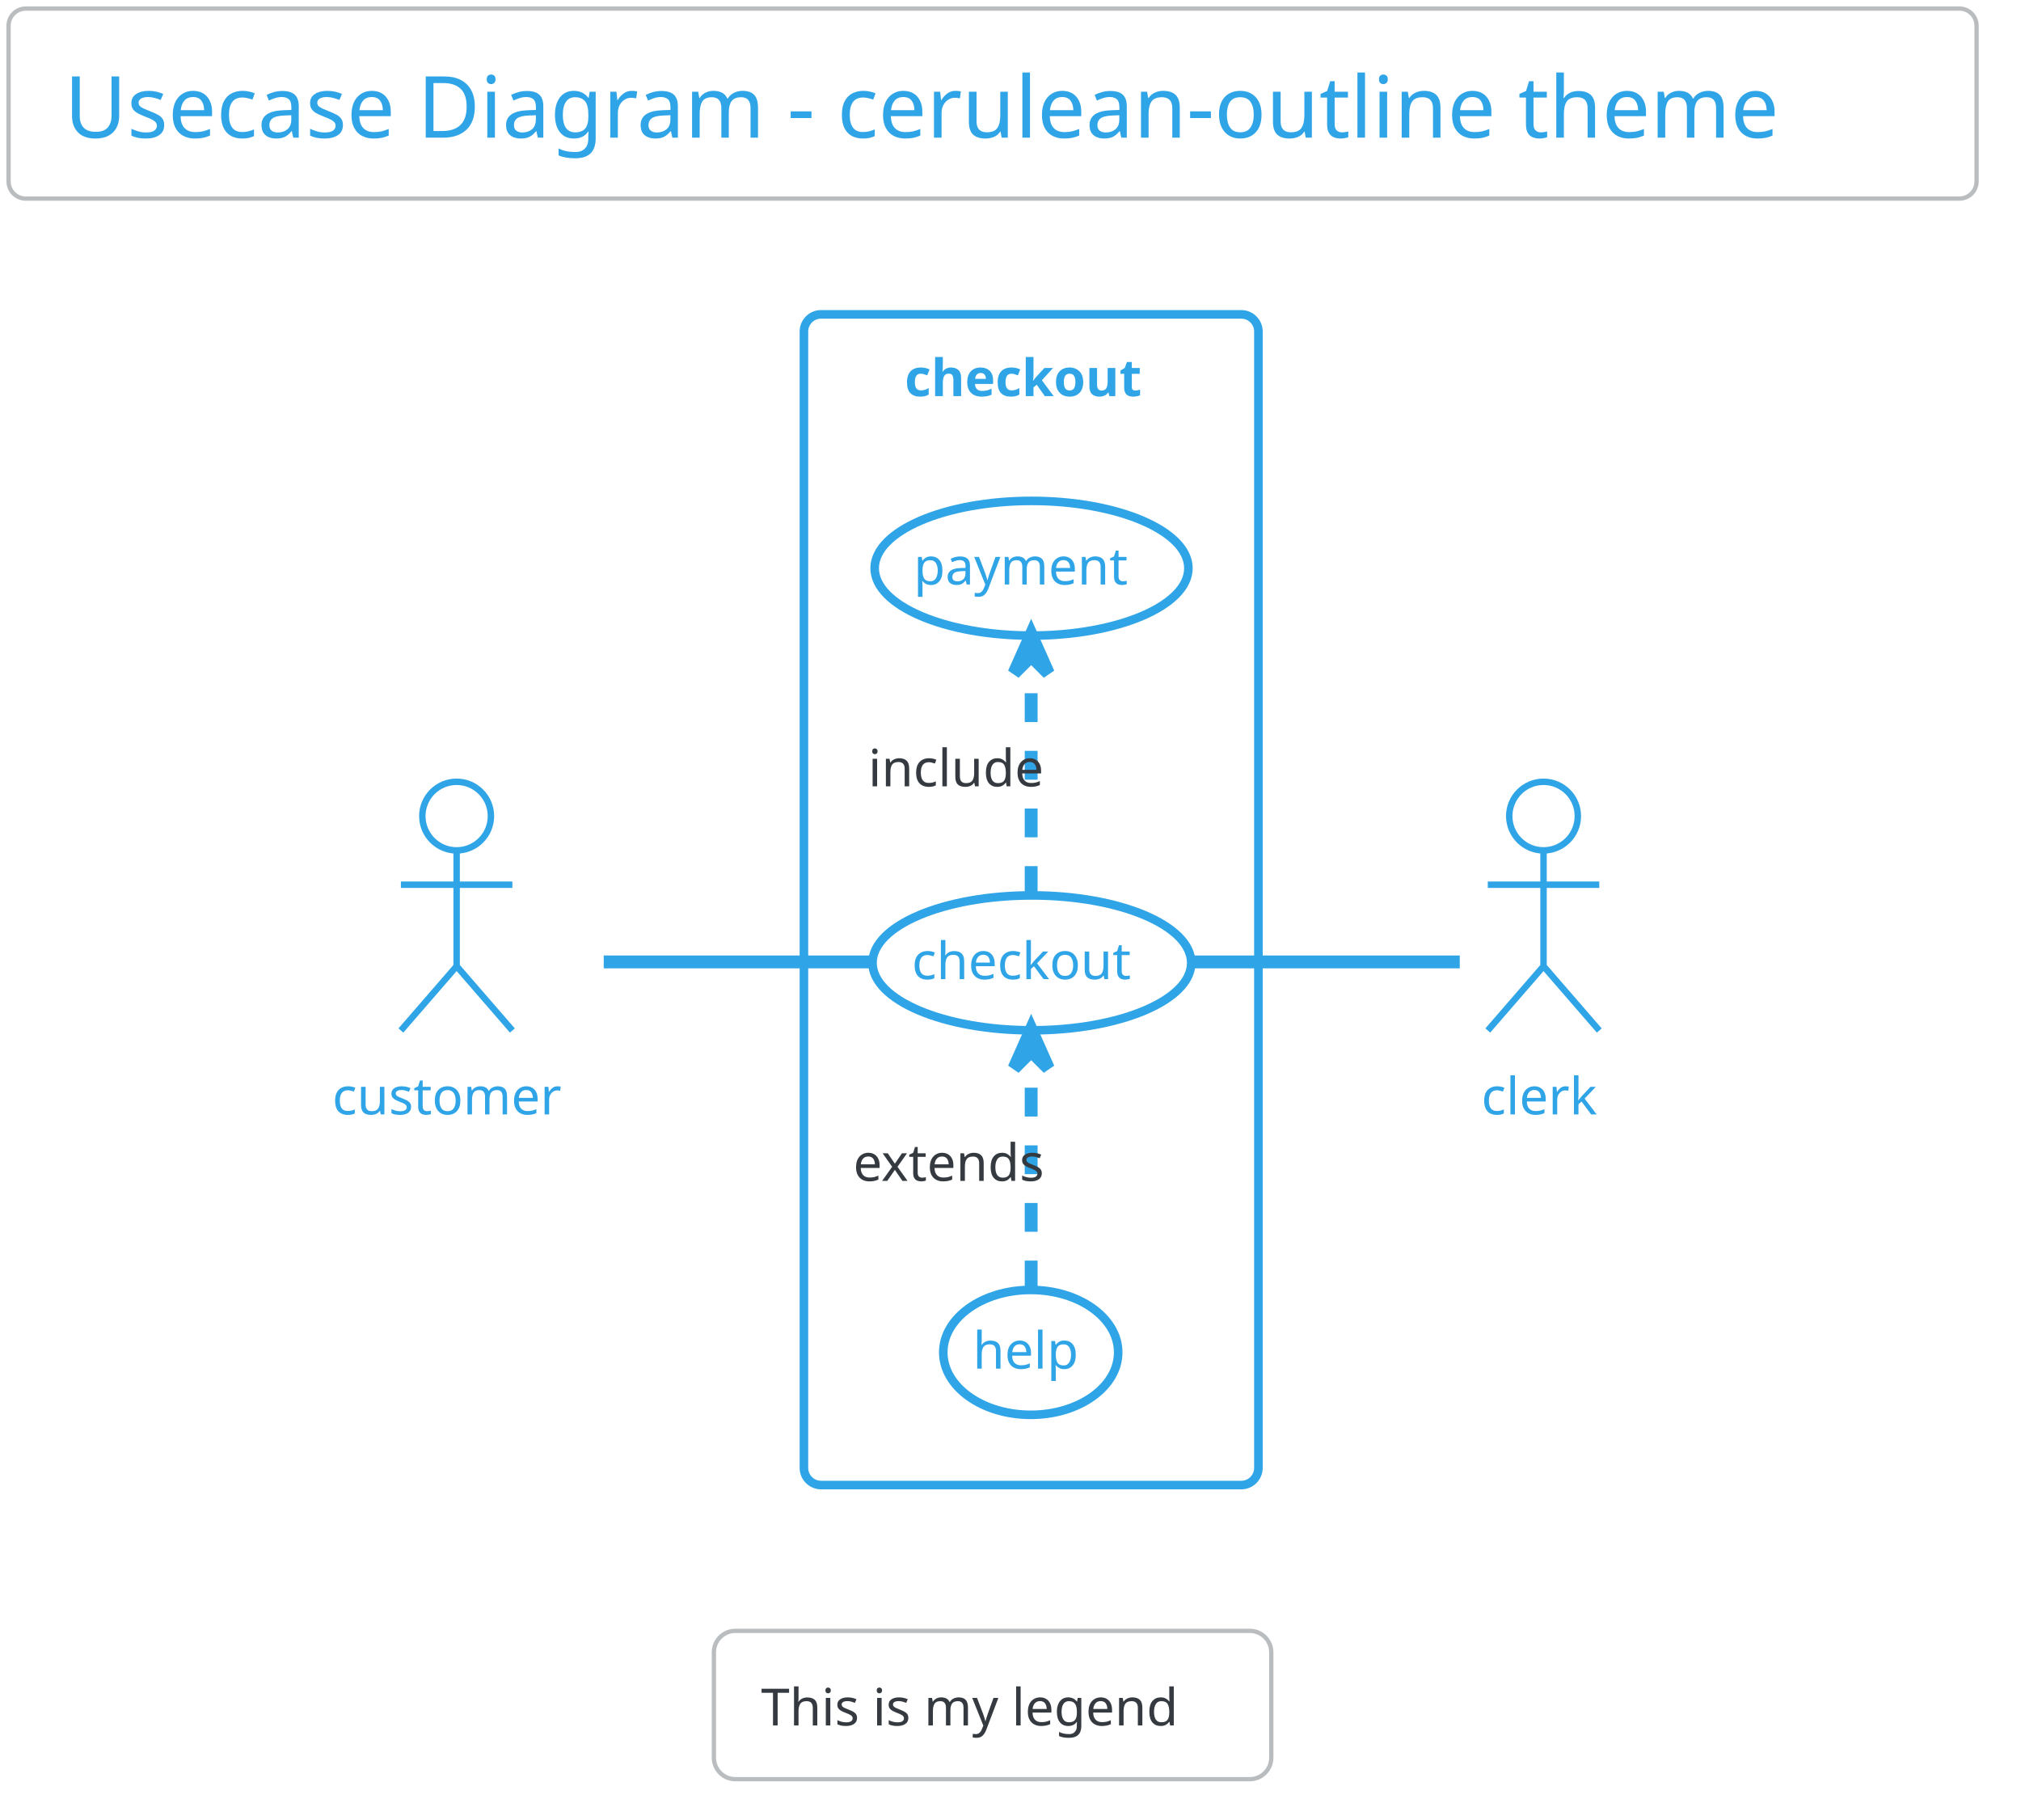
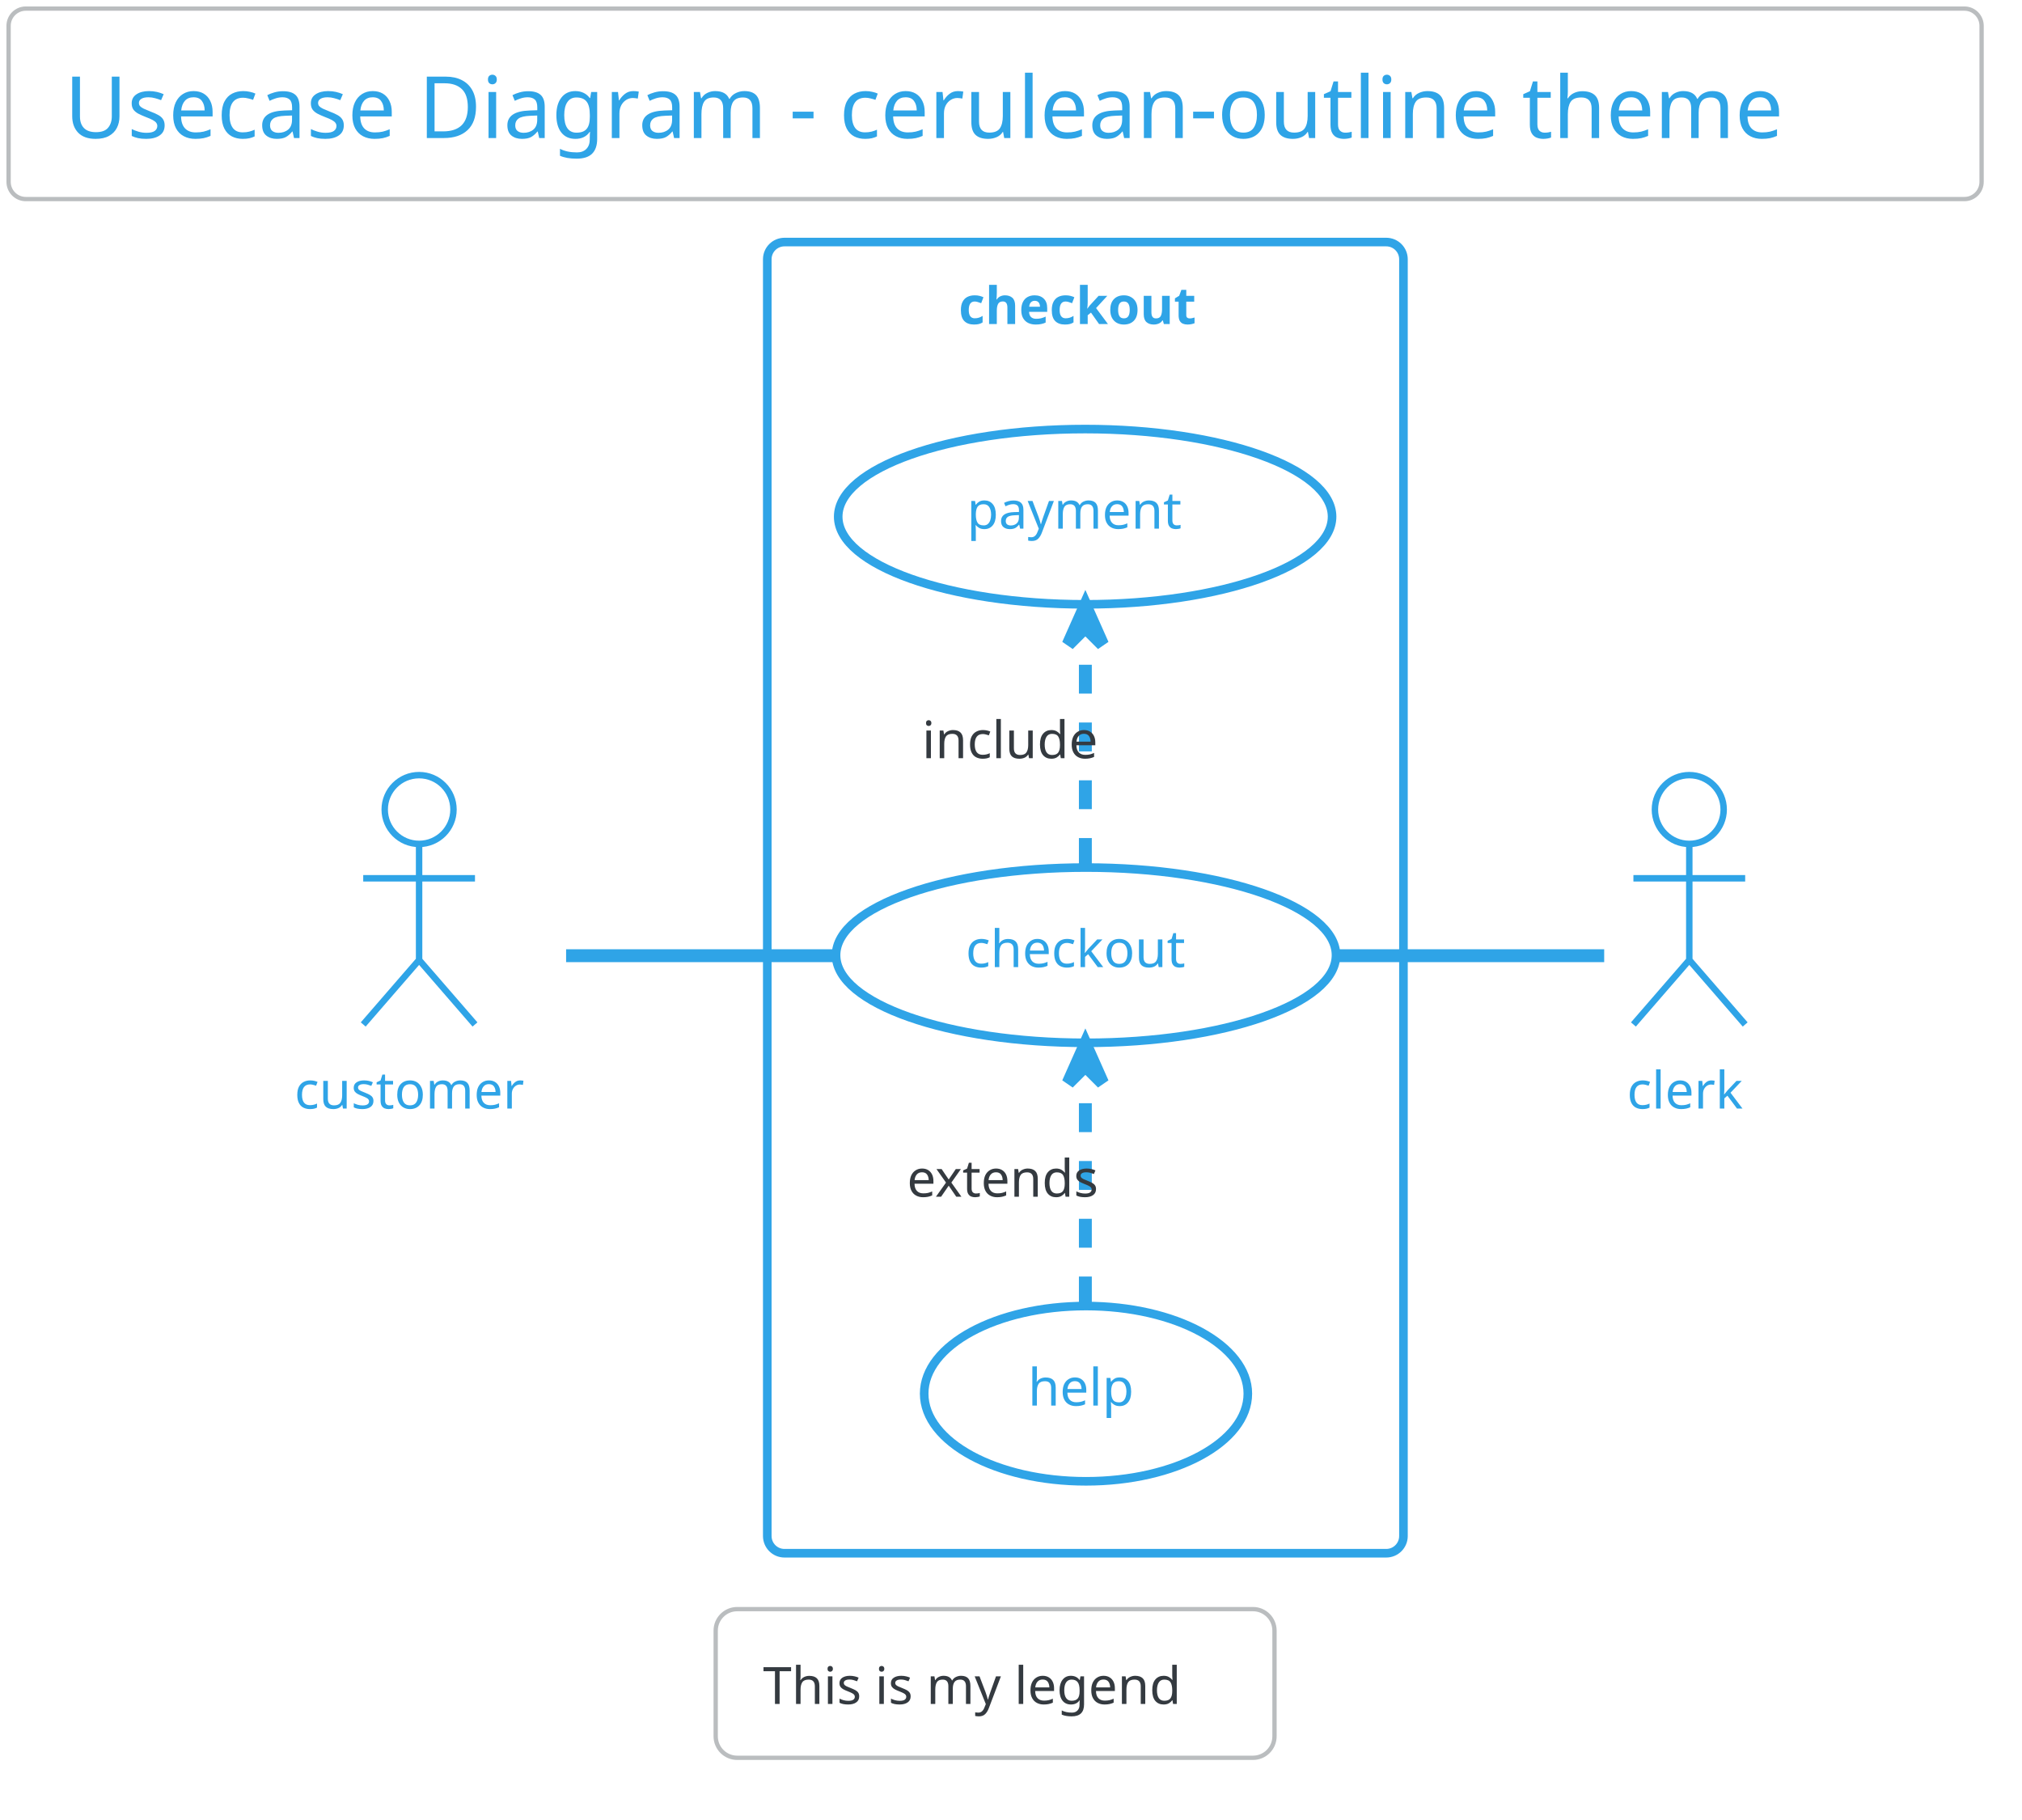
- <svg xmlns="http://www.w3.org/2000/svg" contentScriptType="application/ecmascript" contentStyleType="text/css" height="442.708px" preserveAspectRatio="none" style="width:491px;height:442px;background:#00000000;" version="1.1" viewBox="0 0 491 442" width="491.667px" zoomAndPan="magnify">
+ <svg xmlns="http://www.w3.org/2000/svg" contentScriptType="application/ecmascript" contentStyleType="text/css" height="441.667px" preserveAspectRatio="none" style="width:490px;height:441px;background:#00000000;" version="1.1" viewBox="0 0 490 441" width="490.625px" zoomAndPan="magnify">
  <defs />
  <g>
-     <rect fill="#00000000" height="46.153" rx="4.167" ry="4.167" style="stroke: #BABDBF; stroke-width: 1.042;" width="478.125" x="2.083" y="2.083" />
-     <text fill="#2FA4E7" font-family="Verdana" font-size="20.833" lengthAdjust="spacingAndGlyphs" textLength="451.042" x="15.625" y="33.445">Usecase Diagram - cerulean-outline theme</text>
-     <rect fill="#00000000" height="284.375" rx="4.167" ry="4.167" style="stroke: #2FA4E7; stroke-width: 2.083;" width="110.417" x="195.312" y="76.361" />
-     <text fill="#2FA4E7" font-family="Verdana" font-size="12.5" font-weight="bold" lengthAdjust="spacingAndGlyphs" textLength="61.458" x="219.792" y="96.22">checkout</text>
-     <ellipse cx="250.693" cy="233.888" fill="none" rx="38.714" ry="16.381" style="stroke: #2FA4E7; stroke-width: 2.083;" />
-     <text fill="#2FA4E7" font-family="Verdana" font-size="12.5" lengthAdjust="spacingAndGlyphs" textLength="58.333" x="221.526" y="237.838">checkout</text>
-     <ellipse cx="250.61" cy="138.03" fill="none" rx="38.11" ry="16.357" style="stroke: #2FA4E7; stroke-width: 2.083;" />
-     <text fill="#2FA4E7" font-family="Verdana" font-size="12.5" lengthAdjust="spacingAndGlyphs" textLength="57.292" x="221.964" y="141.98">payment</text>
-     <ellipse cx="250.415" cy="328.507" fill="none" rx="21.248" ry="15.167" style="stroke: #2FA4E7; stroke-width: 2.083;" />
-     <text fill="#2FA4E7" font-family="Verdana" font-size="12.5" lengthAdjust="spacingAndGlyphs" textLength="28.125" x="236.352" y="332.457">help</text>
-     <ellipse cx="110.938" cy="198.236" fill="none" rx="8.333" ry="8.333" style="stroke: #2FA4E7; stroke-width: 1.562;" />
-     <path d="M110.938,206.569 L110.938,234.694 M97.396,214.903 L124.479,214.903 M110.938,234.694 L97.396,250.319 M110.938,234.694 L124.479,250.319 " fill="none" style="stroke: #2FA4E7; stroke-width: 1.562;" />
-     <text fill="#2FA4E7" font-family="Verdana" font-size="12.5" lengthAdjust="spacingAndGlyphs" textLength="60.417" x="80.729" y="270.699">customer</text>
-     <ellipse cx="375" cy="198.236" fill="none" rx="8.333" ry="8.333" style="stroke: #2FA4E7; stroke-width: 1.562;" />
-     <path d="M375,206.569 L375,234.694 M361.458,214.903 L388.542,214.903 M375,234.694 L361.458,250.319 M375,234.694 L388.542,250.319 " fill="none" style="stroke: #2FA4E7; stroke-width: 1.562;" />
-     <text fill="#2FA4E7" font-family="Verdana" font-size="12.5" lengthAdjust="spacingAndGlyphs" textLength="30.208" x="359.896" y="270.699">clerk</text>
-     <path d="M146.676,233.653 C166.565,233.653 191.542,233.653 211.896,233.653 " fill="none" id="customer-checkout" style="stroke: #2FA4E7; stroke-width: 3.125;" />
-     <path d="M250.521,217.395 C250.521,201.426 250.521,176.962 250.521,159.376 " fill="none" id="checkout-&gt;payment" style="stroke: #2FA4E7; stroke-width: 3.125; stroke-dasharray: 7.0,7.0;" />
-     <polygon fill="#2FA4E7" points="250.521,154.156,246.354,163.531,250.521,159.364,254.688,163.531,250.521,154.156" style="stroke: #2FA4E7; stroke-width: 3.125;" />
-     <text fill="#343A40" font-family="Verdana" font-size="12.5" lengthAdjust="spacingAndGlyphs" textLength="45.833" x="210.938" y="191.012">include</text>
-     <path d="M250.521,313.214 C250.521,297.563 250.521,273.051 250.521,255.369 " fill="none" id="help-&gt;checkout" style="stroke: #2FA4E7; stroke-width: 3.125; stroke-dasharray: 7.0,7.0;" />
-     <polygon fill="#2FA4E7" points="250.521,250.118,246.354,259.493,250.521,255.327,254.688,259.493,250.521,250.118" style="stroke: #2FA4E7; stroke-width: 3.125;" />
-     <text fill="#343A40" font-family="Verdana" font-size="12.5" lengthAdjust="spacingAndGlyphs" textLength="53.125" x="207.292" y="286.845">extends</text>
-     <path d="M289.284,233.653 C310.918,233.653 337.166,233.653 354.647,233.653 " fill="none" id="checkout-clerk" style="stroke: #2FA4E7; stroke-width: 3.125;" />
-     <rect fill="#00000000" height="36.025" rx="5.208" ry="5.208" style="stroke: #BABDBF; stroke-width: 1.042;" width="135.417" x="173.438" y="396.153" />
-     <text fill="#343A40" font-family="Verdana" font-size="12.5" lengthAdjust="spacingAndGlyphs" textLength="112.5" x="184.896" y="419.137">This is my legend</text>
+     <rect height="46.153" rx="4.167" ry="4.167" style="stroke:#BABDBF;stroke-width:1.042;fill:none;" width="478.125" x="2.083" y="2.083" />
+     <text fill="#2FA4E7" font-family="Verdana" font-size="20.833" lengthAdjust="spacing" textLength="451.042" x="15.625" y="33.445">Usecase Diagram - cerulean-outline theme</text>
+     <rect height="317.708" rx="4.167" ry="4.167" style="stroke:#2FA4E7;stroke-width:2.083;fill:none;" width="154.167" x="185.938" y="58.653" />
+     <text fill="#2FA4E7" font-family="Verdana" font-size="12.5" font-weight="bold" lengthAdjust="spacing" textLength="61.458" x="232.292" y="78.512">checkout</text>
+     <ellipse cx="263.182" cy="231.448" fill="none" rx="60.577" ry="21.233" style="stroke:#2FA4E7;stroke-width:2.083;" />
+     <text fill="#2FA4E7" font-family="Verdana" font-size="12.5" lengthAdjust="spacing" textLength="58.333" x="234.015" y="234.336">checkout</text>
+     <ellipse cx="262.966" cy="125.198" fill="none" rx="59.841" ry="21.233" style="stroke:#2FA4E7;stroke-width:2.083;" />
+     <text fill="#2FA4E7" font-family="Verdana" font-size="12.5" lengthAdjust="spacing" textLength="57.292" x="234.32" y="128.086">payment</text>
+     <ellipse cx="263.175" cy="337.698" fill="none" rx="39.217" ry="21.233" style="stroke:#2FA4E7;stroke-width:2.083;" />
+     <text fill="#2FA4E7" font-family="Verdana" font-size="12.5" lengthAdjust="spacing" textLength="28.125" x="249.113" y="340.586">help</text>
+     <ellipse cx="101.562" cy="196.153" fill="none" rx="8.333" ry="8.333" style="stroke:#2FA4E7;stroke-width:1.562;" />
+     <path d="M101.562,204.486 L101.562,232.611 M88.021,212.819 L115.104,212.819 M101.562,232.611 L88.021,248.236 M101.562,232.611 L115.104,248.236 " fill="none" style="stroke:#2FA4E7;stroke-width:1.562;" />
+     <text fill="#2FA4E7" font-family="Verdana" font-size="12.5" lengthAdjust="spacing" textLength="60.417" x="71.354" y="268.616">customer</text>
+     <ellipse cx="409.375" cy="196.153" fill="none" rx="8.333" ry="8.333" style="stroke:#2FA4E7;stroke-width:1.562;" />
+     <path d="M409.375,204.486 L409.375,232.611 M395.833,212.819 L422.917,212.819 M409.375,232.611 L395.833,248.236 M409.375,232.611 L422.917,248.236 " fill="none" style="stroke:#2FA4E7;stroke-width:1.562;" />
+     <text fill="#2FA4E7" font-family="Verdana" font-size="12.5" lengthAdjust="spacing" textLength="30.208" x="394.271" y="268.616">clerk</text>
+     <path d="M137.188,231.569 C156.229,231.569 180.396,231.569 202.375,231.569 " fill="none" id="customer-checkout" style="stroke:#2FA4E7;stroke-width:3.125;" />
+     <path d="M263.021,210.069 C263.021,193.361 263.021,170.101 263.021,152.163 " fill="none" id="checkout-to-payment" style="stroke:#2FA4E7;stroke-width:3.125;stroke-dasharray:7.0,7.0;" />
+     <polygon fill="#2FA4E7" points="263.021,146.788,258.854,156.163,263.021,151.996,267.188,156.163,263.021,146.788" style="stroke:#2FA4E7;stroke-width:3.125;" />
+     <text fill="#343A40" font-family="Verdana" font-size="12.5" lengthAdjust="spacing" textLength="45.833" x="223.438" y="183.72">include</text>
+     <path d="M263.021,316.319 C263.021,299.611 263.021,276.351 263.021,258.413 " fill="none" id="help-to-checkout" style="stroke:#2FA4E7;stroke-width:3.125;stroke-dasharray:7.0,7.0;" />
+     <polygon fill="#2FA4E7" points="263.021,253.038,258.854,262.413,263.021,258.247,267.188,262.413,263.021,253.038" style="stroke:#2FA4E7;stroke-width:3.125;" />
+     <text fill="#343A40" font-family="Verdana" font-size="12.5" lengthAdjust="spacing" textLength="53.125" x="219.792" y="289.97">extends</text>
+     <path d="M323.573,231.569 C346.865,231.569 371.958,231.569 388.75,231.569 " fill="none" id="checkout-clerk" style="stroke:#2FA4E7;stroke-width:3.125;" />
+     <rect height="36.025" rx="5.208" ry="5.208" style="stroke:#BABDBF;stroke-width:1.042;fill:none;" width="135.417" x="173.438" y="389.903" />
+     <text fill="#343A40" font-family="Verdana" font-size="12.5" lengthAdjust="spacing" textLength="112.5" x="184.896" y="412.887">This is my legend</text>
  </g>
</svg>
